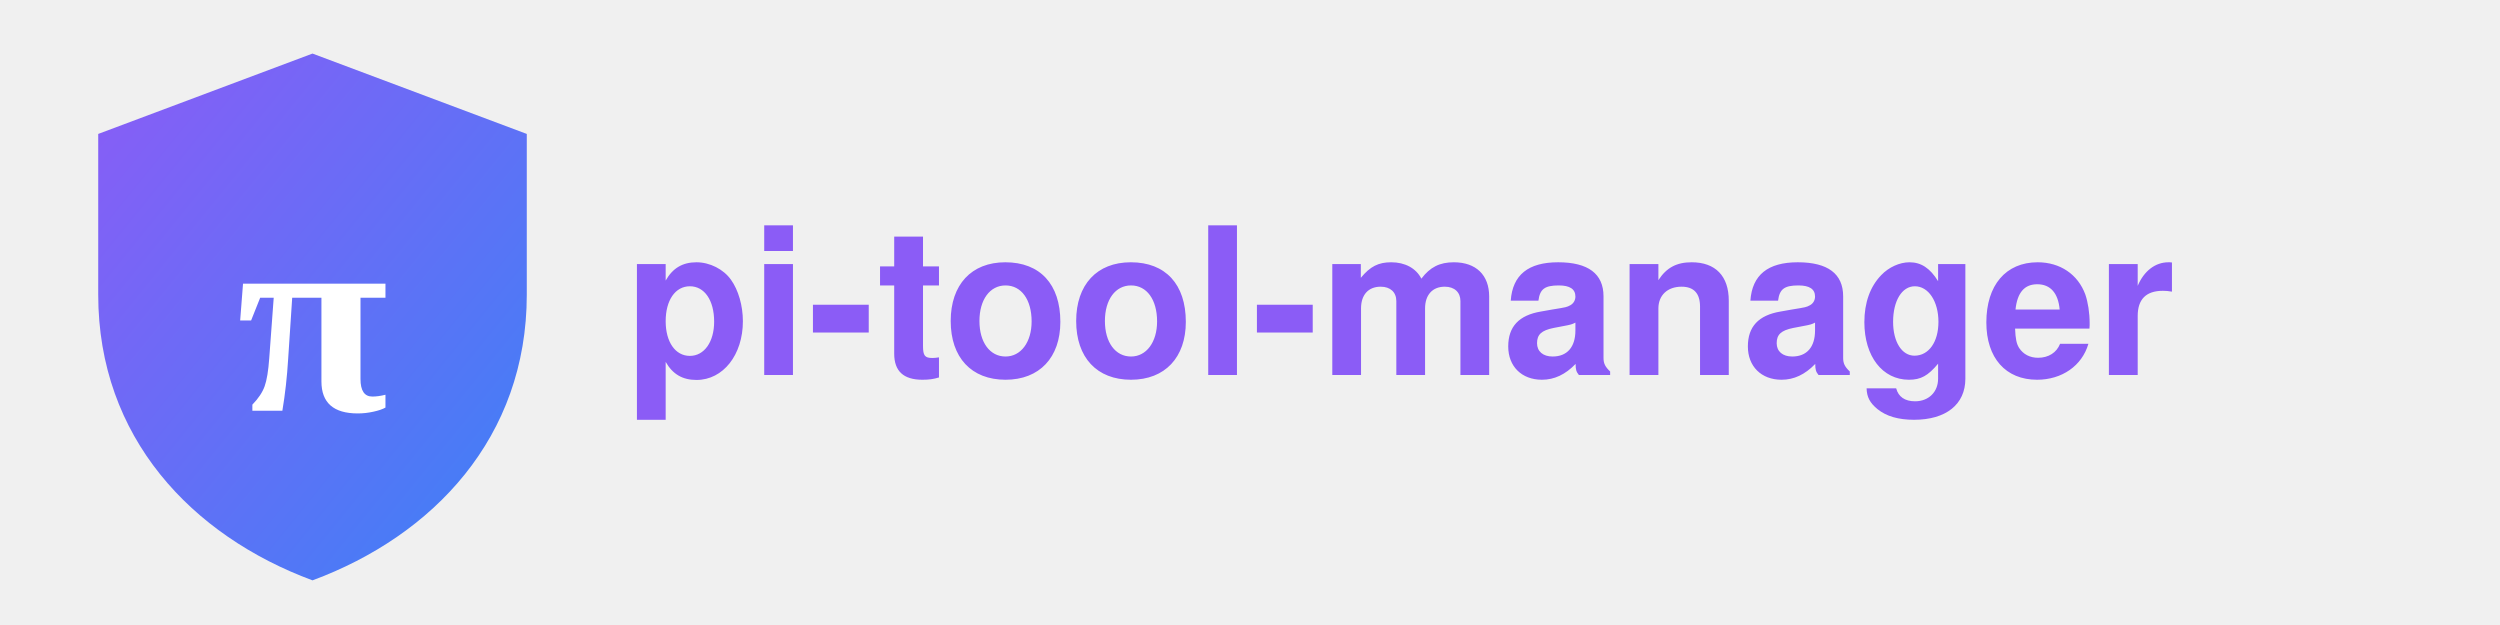
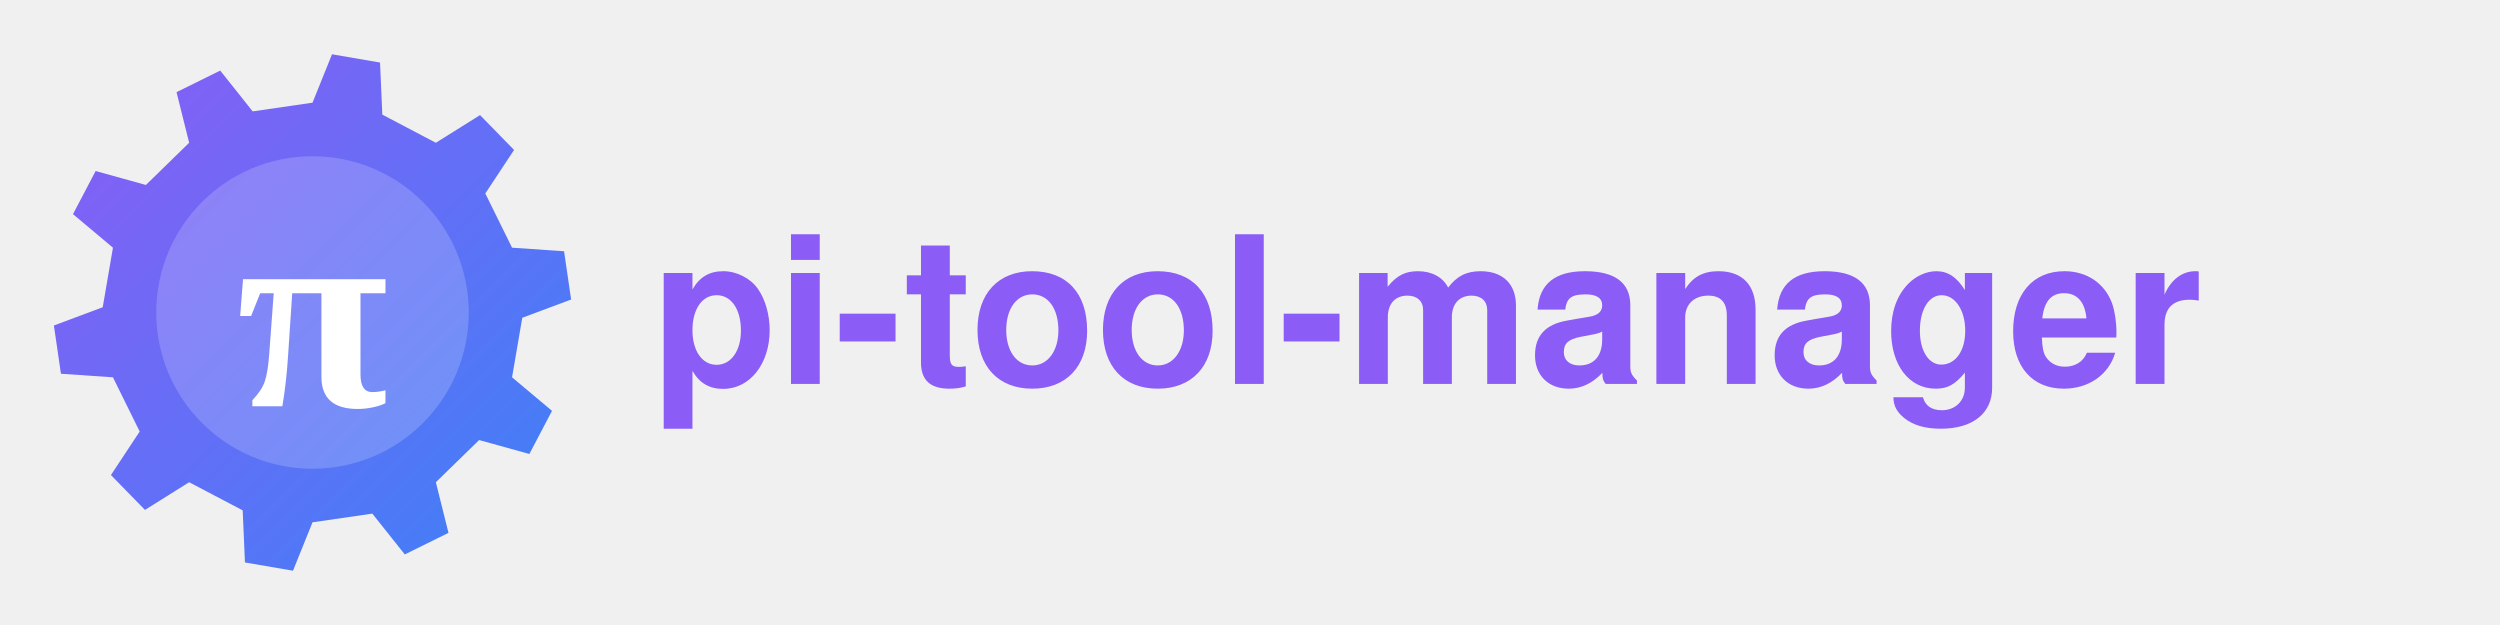
<svg xmlns="http://www.w3.org/2000/svg" width="560" height="140" viewBox="0 0 560 140" role="img" aria-label="pi-tool-manager">
  <defs>
-     <linearGradient id="shield" x1="0" y1="0" x2="1" y2="1">
+     <linearGradient id="gear" x1="0" y1="0" x2="1" y2="1">
      <stop offset="0" stop-color="#8b5cf6" />
      <stop offset="1" stop-color="#3b82f6" />
    </linearGradient>
  </defs>
-   <path d="M70 12 L118 30 V66 C118 98 97 120 70 130 C43 120 22 98 22 66 V30 Z" fill="url(#shield)" />
-   <text x="70" y="92" text-anchor="middle" font-family="Georgia, 'Times New Roman', serif" font-size="62" font-weight="bold" fill="#ffffff">π</text>
-   <text x="140" y="84" font-family="-apple-system, 'Segoe UI', Helvetica, Arial, sans-serif" font-size="46" font-weight="700" fill="#8b5cf6">pi-tool-manager</text>
+   <path d="M70.00 23.00 L74.37 12.16 L85.13 14.01 L85.64 25.68 L97.63 31.98 L107.53 25.78 L115.15 33.59 L108.71 43.34 L114.70 55.48 L126.35 56.28 L127.93 67.09 L116.99 71.18 L114.70 84.52 L123.65 92.03 L118.58 101.69 L107.32 98.57 L97.63 108.02 L100.46 119.36 L90.67 124.19 L83.40 115.05 L70.00 117.00 L65.63 127.84 L54.87 125.99 L54.36 114.32 L42.37 108.02 L32.47 114.22 L24.85 106.41 L31.29 96.66 L25.30 84.52 L13.65 83.72 L12.07 72.91 L23.01 68.82 L25.30 55.48 L16.35 47.97 L21.42 38.31 L32.68 41.43 L42.37 31.98 L39.54 20.64 L49.33 15.81 L56.60 24.95 Z" fill="url(#gear)" />
+   <circle cx="70" cy="70" r="35" fill="#ffffff" fill-opacity="0.18" />
+   <text x="70" y="91" text-anchor="middle" font-family="Georgia, 'Times New Roman', serif" font-size="62" font-weight="bold" fill="#ffffff">π</text>
+   <text x="146" y="86" font-family="-apple-system, 'Segoe UI', Helvetica, Arial, sans-serif" font-size="46" font-weight="700" fill="#8b5cf6">pi-tool-manager</text>
</svg>
